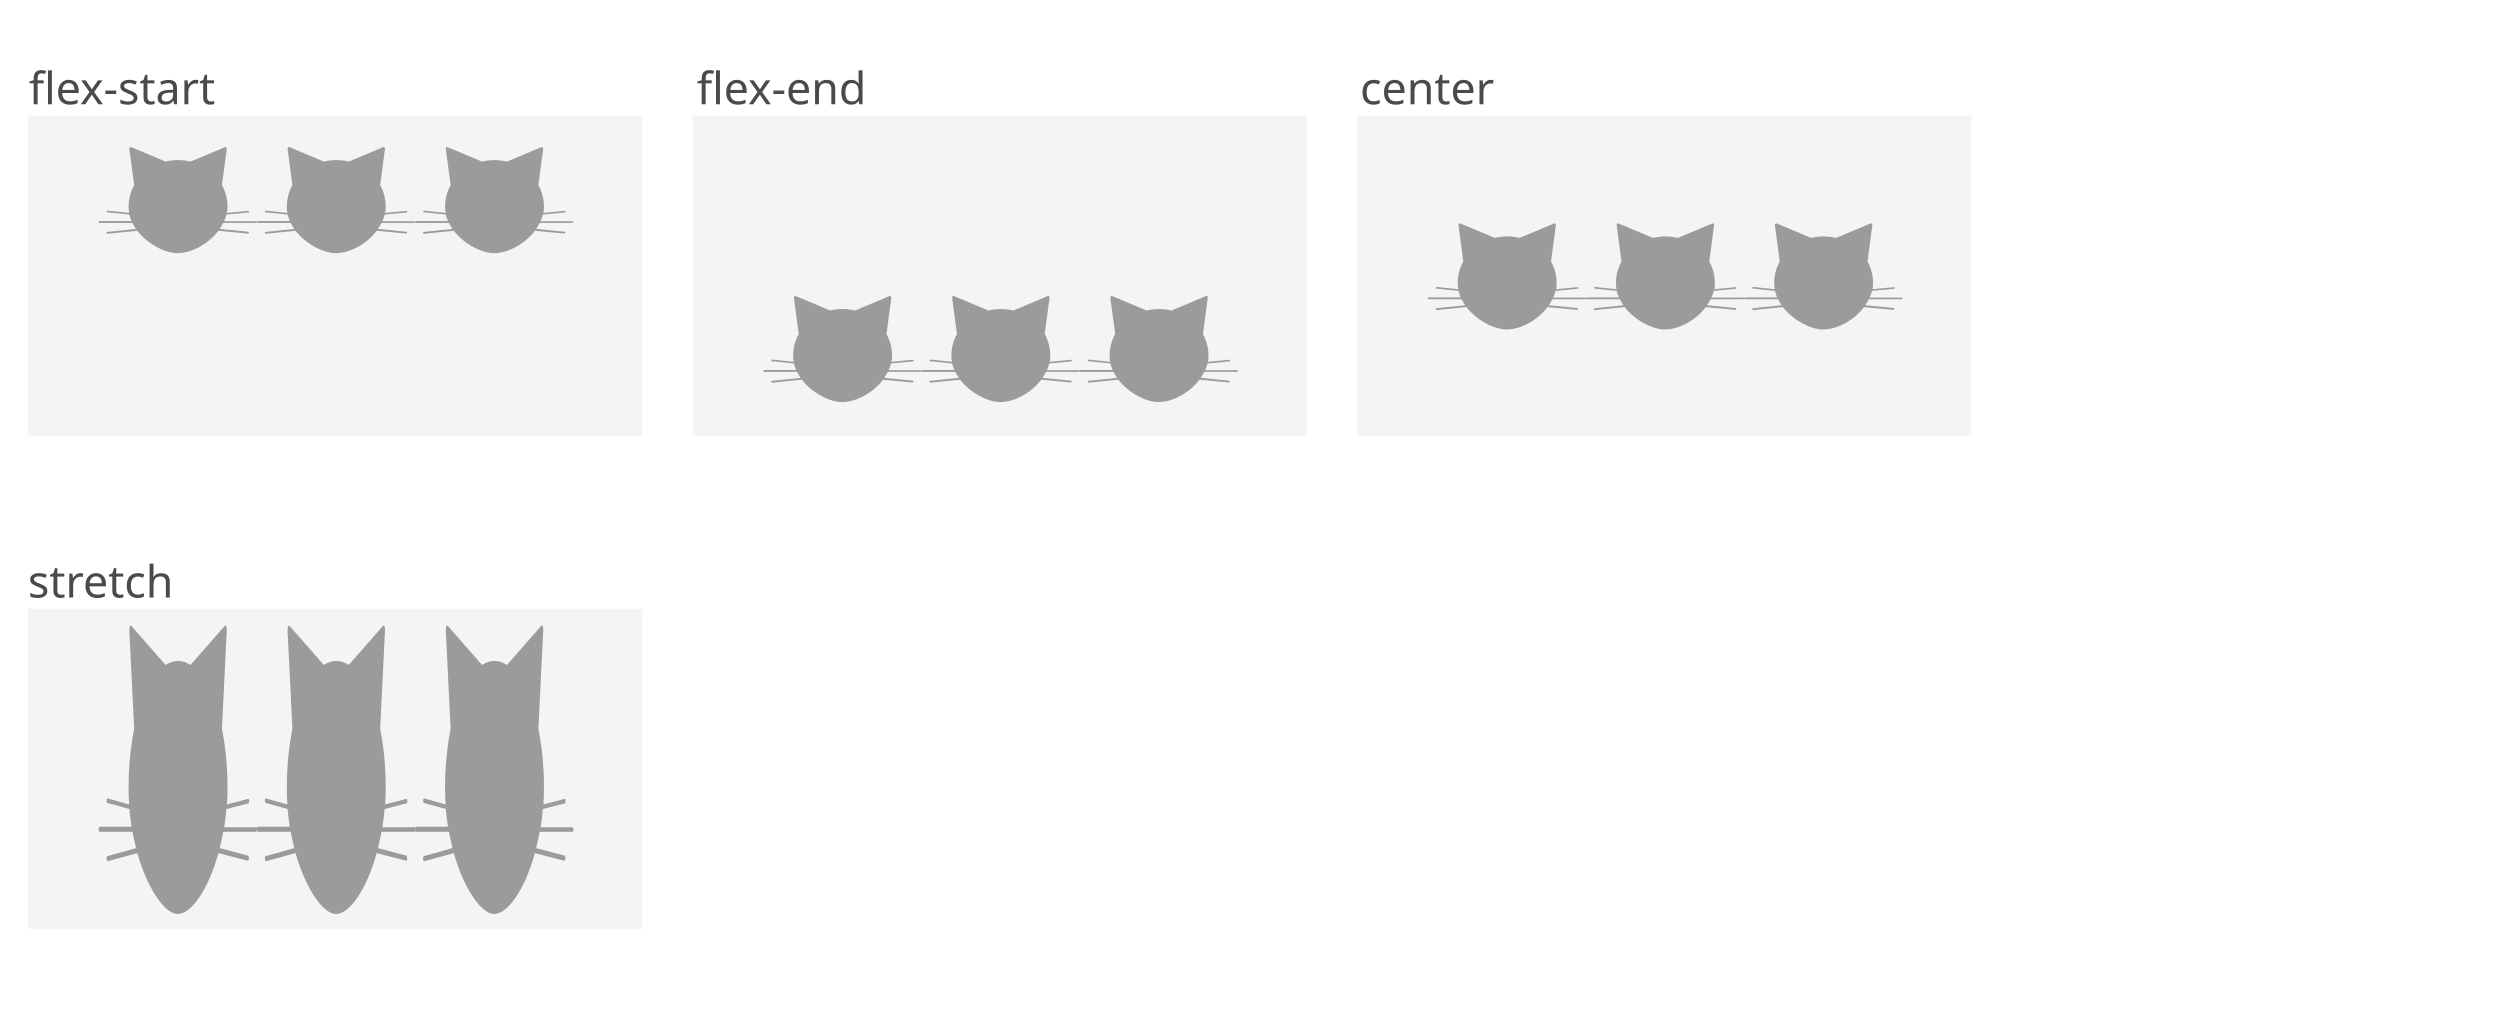
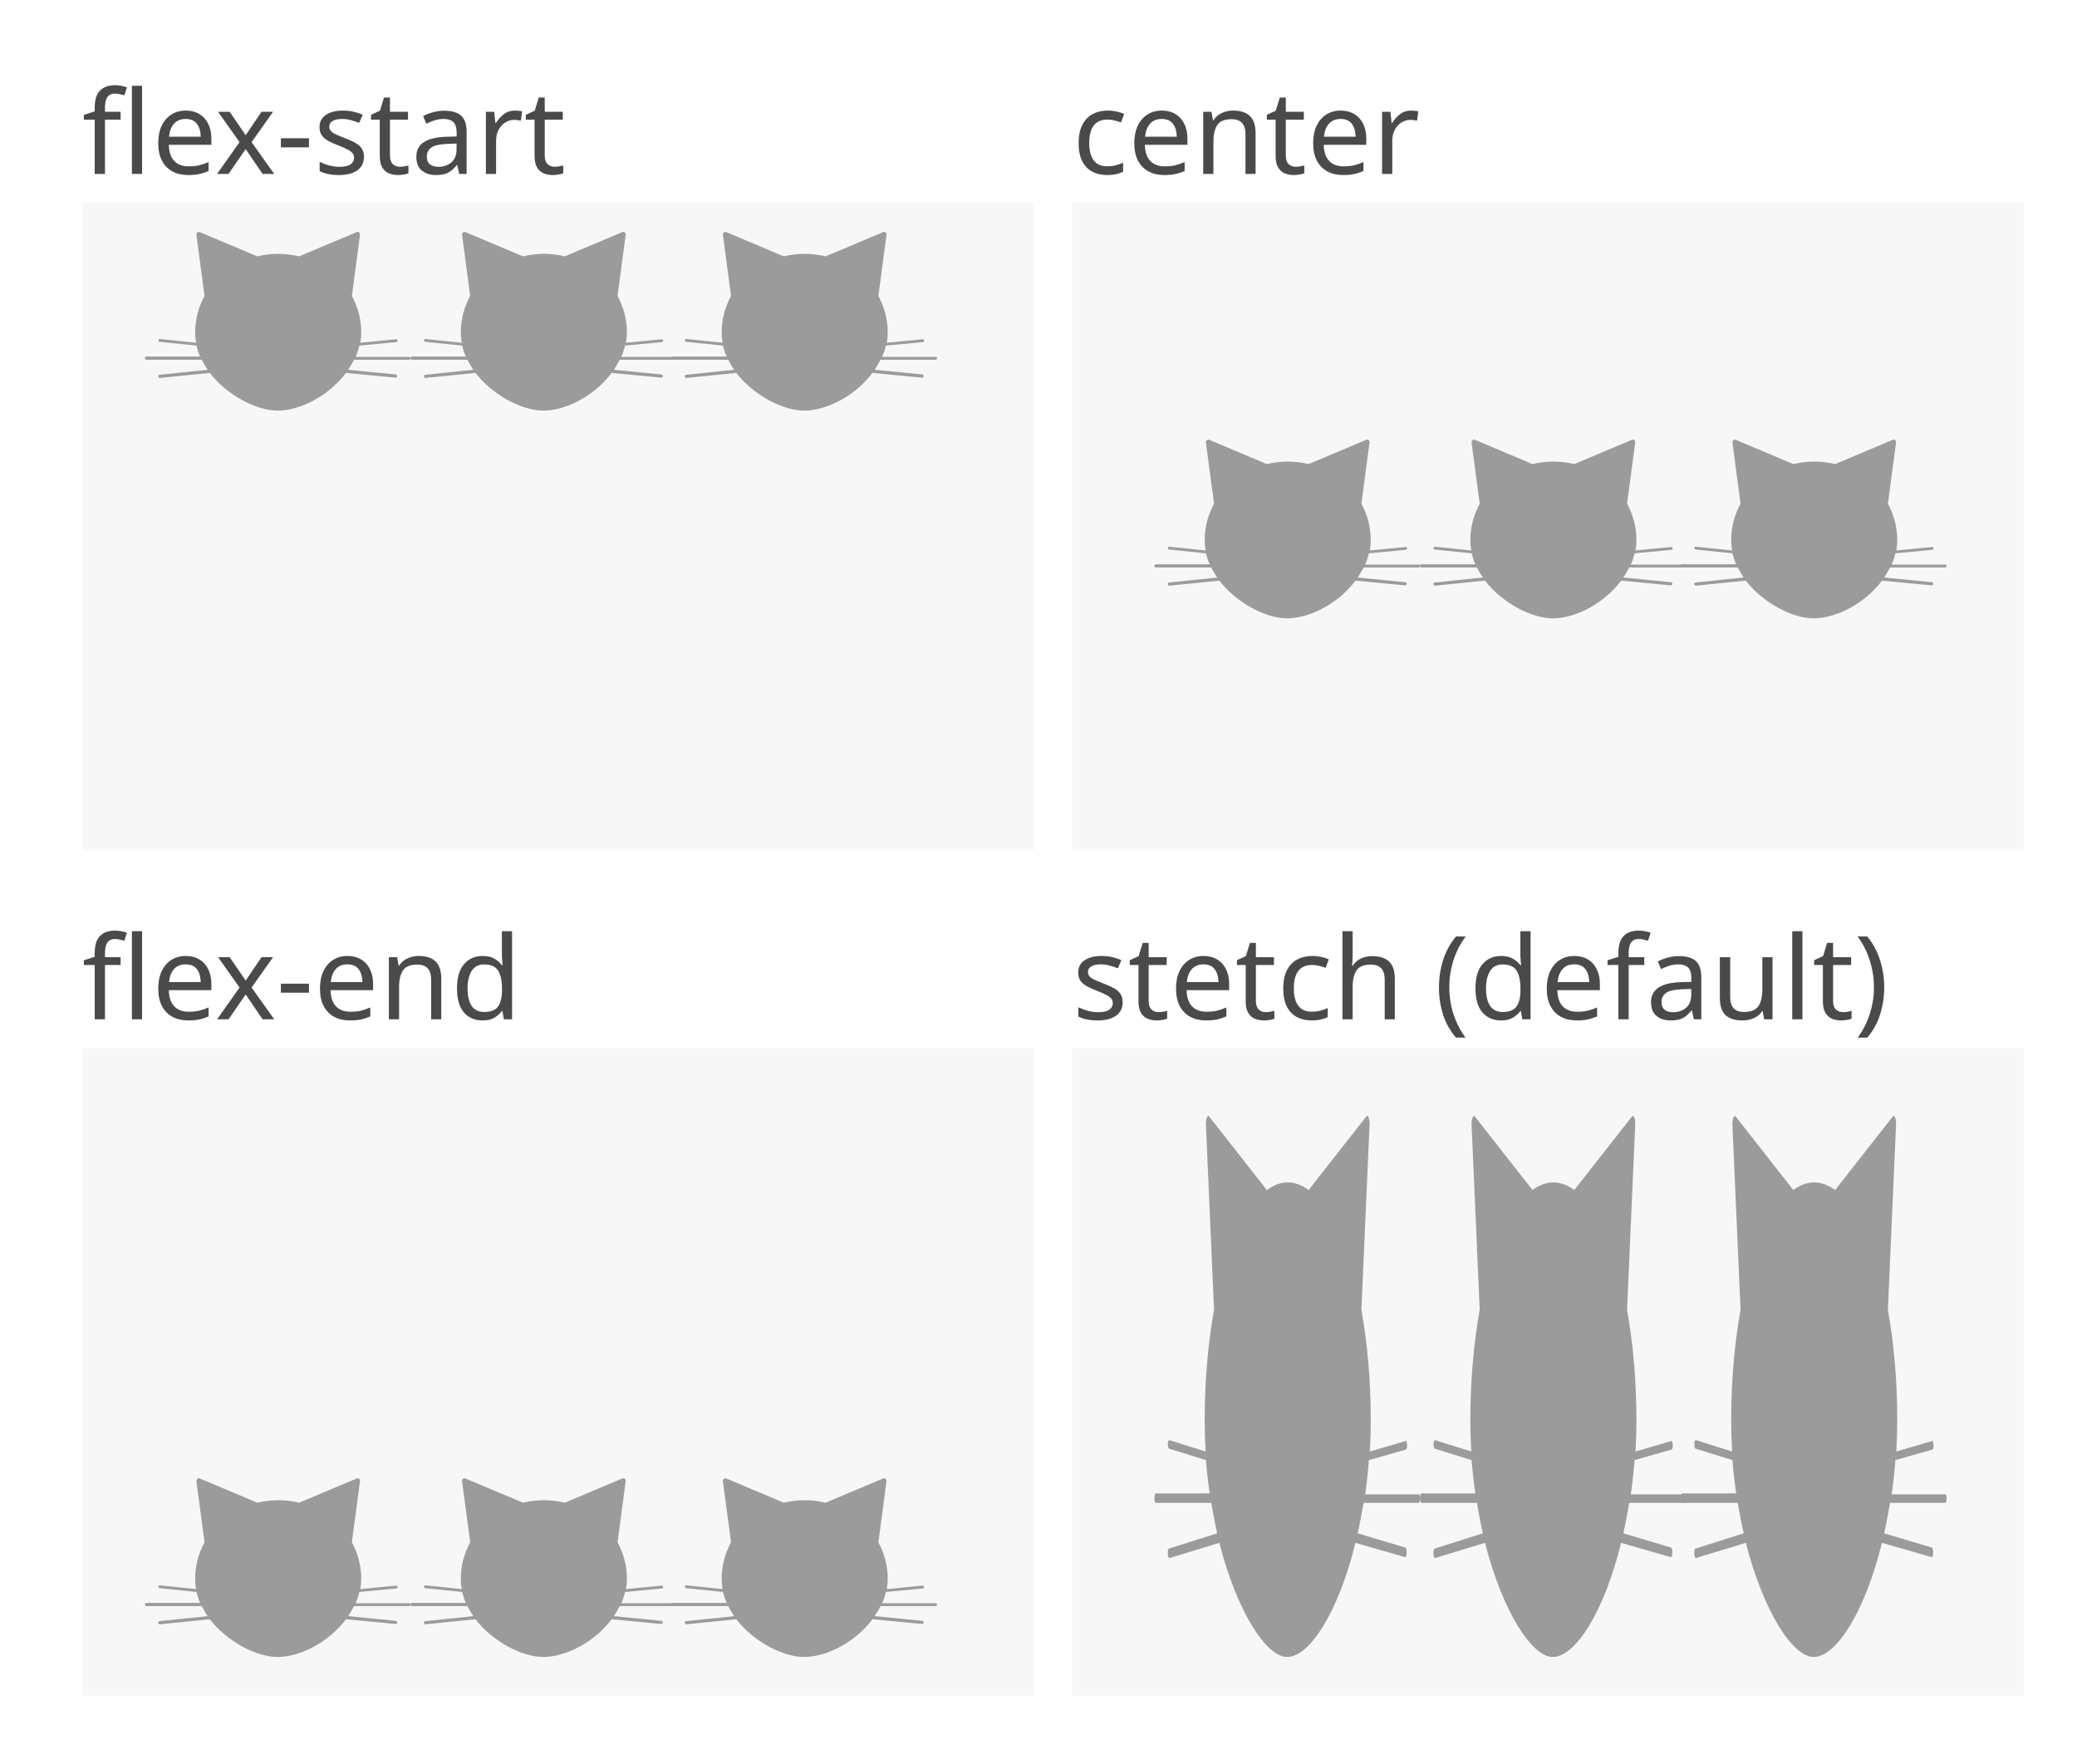
- <svg xmlns="http://www.w3.org/2000/svg" width="1343" height="550" viewBox="0 0 1343 550">
+ <svg xmlns="http://www.w3.org/2000/svg" width="430" height="365" viewBox="0 0 430 365">
  <g fill="none" fill-rule="evenodd">
-     <g transform="translate(15 33)">
-       <rect width="330" height="172" y="29" fill="#D8D8D8" fill-opacity=".266" fill-rule="nonzero" />
-       <g fill="#9B9B9B" fill-rule="nonzero" transform="translate(38 46)">
-         <path d="M84.6 39.867L67.421 39.867C67.92 38.764 68.32 37.562 68.619 36.26L80.405 35.157C80.705 35.157 80.905 34.857 80.805 34.656 80.805 34.356 80.505 34.155 80.306 34.256L68.919 35.358C69.119 34.256 69.219 33.153 69.219 32.051 69.219 27.843 68.12 23.936 66.222 20.429L68.819.991C68.919.289 68.32-.212 67.72.089L49.342 7.804C47.244 7.303 44.947 7.002 42.65 7.002 40.353 7.002 38.055 7.303 35.958 7.804L17.579.089C16.98-.212 16.381.39 16.481.991L19.078 20.429C17.18 23.936 16.081 27.843 16.081 32.051 16.081 33.153 16.181 34.256 16.381 35.358L4.794 34.155C4.495 34.155 4.295 34.356 4.295 34.556 4.295 34.857 4.495 35.057 4.694 35.057L16.481 36.26C16.78 37.462 17.18 38.664 17.679 39.766L.499 39.766C.2 39.766 0 39.967 0 40.267 0 40.568.2 40.768.499 40.768L18.179 40.768C18.778 41.87 19.377 42.973 20.076 43.975L4.694 45.578C4.395 45.578 4.195 45.878 4.295 46.079 4.295 46.379 4.495 46.58 4.794 46.58 4.794 46.58 4.794 46.58 4.794 46.58L20.776 44.977C20.776 44.977 20.776 44.977 20.776 44.977 20.776 44.977 20.776 44.977 20.776 44.977 26.369 52.191 35.758 57 42.45 57 49.741 57 58.931 52.191 64.324 44.977L80.206 46.479C80.206 46.479 80.206 46.479 80.206 46.479 80.505 46.479 80.705 46.279 80.705 45.979 80.705 45.678 80.505 45.478 80.306 45.478L65.024 43.975C65.723 42.973 66.322 41.87 66.921 40.768L84.501 40.768C84.8 40.768 85 40.568 85 40.267 85 39.967 84.8 39.867 84.6 39.867zM169.6 39.867L152.421 39.867C152.92 38.764 153.32 37.562 153.619 36.26L165.405 35.157C165.705 35.157 165.905 34.857 165.805 34.656 165.805 34.356 165.505 34.155 165.306 34.256L153.919 35.358C154.119 34.256 154.219 33.153 154.219 32.051 154.219 27.843 153.12 23.936 151.222 20.429L153.819.991C153.919.289 153.32-.212 152.72.089L134.342 7.804C132.244 7.303 129.947 7.002 127.65 7.002 125.353 7.002 123.055 7.303 120.958 7.804L102.579.089C101.98-.212 101.381.39 101.481.991L104.078 20.429C102.18 23.936 101.081 27.843 101.081 32.051 101.081 33.153 101.181 34.256 101.381 35.358L89.794 34.155C89.495 34.155 89.295 34.356 89.295 34.556 89.295 34.857 89.495 35.057 89.694 35.057L101.481 36.26C101.78 37.462 102.18 38.664 102.679 39.766L85.499 39.766C85.2 39.766 85 39.967 85 40.267 85 40.568 85.2 40.768 85.499 40.768L103.179 40.768C103.778 41.87 104.377 42.973 105.076 43.975L89.694 45.578C89.395 45.578 89.195 45.878 89.295 46.079 89.295 46.379 89.495 46.58 89.794 46.58 89.794 46.58 89.794 46.58 89.794 46.58L105.776 44.977C105.776 44.977 105.776 44.977 105.776 44.977 105.776 44.977 105.776 44.977 105.776 44.977 111.369 52.191 120.758 57 127.45 57 134.741 57 143.931 52.191 149.324 44.977L165.206 46.479C165.206 46.479 165.206 46.479 165.206 46.479 165.505 46.479 165.705 46.279 165.705 45.979 165.705 45.678 165.505 45.478 165.306 45.478L150.024 43.975C150.723 42.973 151.322 41.87 151.921 40.768L169.501 40.768C169.8 40.768 170 40.568 170 40.267 170 39.967 169.8 39.867 169.6 39.867zM254.6 39.867L237.421 39.867C237.92 38.764 238.32 37.562 238.619 36.26L250.405 35.157C250.705 35.157 250.905 34.857 250.805 34.656 250.805 34.356 250.505 34.155 250.306 34.256L238.919 35.358C239.119 34.256 239.219 33.153 239.219 32.051 239.219 27.843 238.12 23.936 236.222 20.429L238.819.991C238.919.289 238.32-.212 237.72.089L219.342 7.804C217.244 7.303 214.947 7.002 212.65 7.002 210.353 7.002 208.055 7.303 205.958 7.804L187.579.089C186.98-.212 186.381.39 186.481.991L189.078 20.429C187.18 23.936 186.081 27.843 186.081 32.051 186.081 33.153 186.181 34.256 186.381 35.358L174.794 34.155C174.495 34.155 174.295 34.356 174.295 34.556 174.295 34.857 174.495 35.057 174.694 35.057L186.481 36.26C186.78 37.462 187.18 38.664 187.679 39.766L170.499 39.766C170.2 39.766 170 39.967 170 40.267 170 40.568 170.2 40.768 170.499 40.768L188.179 40.768C188.778 41.87 189.377 42.973 190.076 43.975L174.694 45.578C174.395 45.578 174.195 45.878 174.295 46.079 174.295 46.379 174.495 46.58 174.794 46.58 174.794 46.58 174.794 46.58 174.794 46.58L190.776 44.977C190.776 44.977 190.776 44.977 190.776 44.977 190.776 44.977 190.776 44.977 190.776 44.977 196.369 52.191 205.758 57 212.45 57 219.741 57 228.931 52.191 234.324 44.977L250.206 46.479C250.206 46.479 250.206 46.479 250.206 46.479 250.505 46.479 250.705 46.279 250.705 45.979 250.705 45.678 250.505 45.478 250.306 45.478L235.024 43.975C235.723 42.973 236.322 41.87 236.921 40.768L254.501 40.768C254.8 40.768 255 40.568 255 40.267 255 39.967 254.8 39.867 254.6 39.867z" />
-       </g>
-       <text fill="#4A4A4A" font-family="Montserrat-ExtraLight, Montserrat" font-size="24" font-weight="300">
-         <tspan x=".472" y="23">flex-start</tspan>
-       </text>
+     <rect width="197" height="134" x="17" y="42" fill="#F7F7F7" fill-rule="nonzero" />
+     <rect width="197" height="134" x="17" y="217" fill="#F7F7F7" fill-rule="nonzero" />
+     <rect width="197" height="134" x="222" y="42" fill="#F7F7F7" fill-rule="nonzero" />
+     <rect width="197" height="134" x="222" y="217" fill="#F7F7F7" fill-rule="nonzero" />
+     <g fill="#9B9B9B" fill-rule="nonzero" transform="translate(30 48)">
+       <path d="M54.741 25.878L43.625 25.878C43.948 25.163 44.207 24.382 44.401 23.537L52.027 22.821C52.221 22.821 52.35 22.626 52.286 22.496 52.286 22.301 52.092 22.171 51.962 22.236L44.595 22.952C44.724 22.236 44.788 21.521 44.788 20.805 44.788 18.074 44.078 15.537 42.85 13.261L44.53.643C44.595.188 44.207-.137 43.819.058L31.927 5.066C30.57 4.741 29.083 4.545 27.597 4.545 26.11 4.545 24.624 4.741 23.267 5.066L11.375.058C10.987-.137 10.599.253 10.664.643L12.344 13.261C11.116 15.537 10.405 18.074 10.405 20.805 10.405 21.521 10.47 22.236 10.599 22.952L3.102 22.171C2.908 22.171 2.779 22.301 2.779 22.431 2.779 22.626 2.908 22.756 3.038 22.756L10.664 23.537C10.858 24.317 11.116 25.098 11.439 25.813L.323 25.813C.129 25.813 0 25.943 0 26.138 0 26.334.129 26.464.323 26.464L11.763 26.464C12.15 27.179 12.538 27.895 12.991 28.545L3.038 29.586C2.844 29.586 2.714 29.781 2.779 29.911 2.779 30.106 2.908 30.236 3.102 30.236 3.102 30.236 3.102 30.236 3.102 30.236L13.443 29.195C13.443 29.195 13.443 29.195 13.443 29.195 13.443 29.195 13.443 29.195 13.443 29.195 17.062 33.878 23.137 37 27.468 37 32.186 37 38.132 33.878 41.622 29.195L51.898 30.171C51.898 30.171 51.898 30.171 51.898 30.171 52.092 30.171 52.221 30.041 52.221 29.846 52.221 29.651 52.092 29.52 51.962 29.52L42.074 28.545C42.526 27.895 42.914 27.179 43.302 26.464L54.677 26.464C54.871 26.464 55 26.334 55 26.138 55 25.943 54.871 25.878 54.741 25.878zM109.741 25.878L98.625 25.878C98.948 25.163 99.207 24.382 99.401 23.537L107.027 22.821C107.221 22.821 107.35 22.626 107.286 22.496 107.286 22.301 107.092 22.171 106.962 22.236L99.595 22.952C99.724 22.236 99.788 21.521 99.788 20.805 99.788 18.074 99.078 15.537 97.85 13.261L99.53.643C99.595.188 99.207-.137 98.819.058L86.927 5.066C85.57 4.741 84.083 4.545 82.597 4.545 81.11 4.545 79.624 4.741 78.267 5.066L66.375.058C65.987-.137 65.599.253 65.664.643L67.344 13.261C66.116 15.537 65.405 18.074 65.405 20.805 65.405 21.521 65.47 22.236 65.599 22.952L58.102 22.171C57.908 22.171 57.779 22.301 57.779 22.431 57.779 22.626 57.908 22.756 58.038 22.756L65.664 23.537C65.858 24.317 66.116 25.098 66.439 25.813L55.323 25.813C55.129 25.813 55 25.943 55 26.138 55 26.334 55.129 26.464 55.323 26.464L66.763 26.464C67.15 27.179 67.538 27.895 67.991 28.545L58.038 29.586C57.844 29.586 57.714 29.781 57.779 29.911 57.779 30.106 57.908 30.236 58.102 30.236 58.102 30.236 58.102 30.236 58.102 30.236L68.443 29.195C68.443 29.195 68.443 29.195 68.443 29.195 68.443 29.195 68.443 29.195 68.443 29.195 72.062 33.878 78.137 37 82.468 37 87.186 37 93.132 33.878 96.622 29.195L106.898 30.171C106.898 30.171 106.898 30.171 106.898 30.171 107.092 30.171 107.221 30.041 107.221 29.846 107.221 29.651 107.092 29.52 106.962 29.52L97.074 28.545C97.526 27.895 97.914 27.179 98.302 26.464L109.677 26.464C109.871 26.464 110 26.334 110 26.138 110 25.943 109.871 25.878 109.741 25.878z" />
+       <path d="M163.741,25.878 L152.625,25.878 C152.948,25.163 153.207,24.382 153.401,23.537 L161.027,22.821 C161.221,22.821 161.35,22.626 161.286,22.496 C161.286,22.301 161.092,22.171 160.962,22.236 L153.595,22.952 C153.724,22.236 153.788,21.521 153.788,20.805 C153.788,18.074 153.078,15.537 151.85,13.261 L153.53,0.643 C153.595,0.188 153.207,-0.137 152.819,0.058 L140.927,5.066 C139.57,4.741 138.083,4.545 136.597,4.545 C135.11,4.545 133.624,4.741 132.267,5.066 L120.375,0.058 C119.987,-0.137 119.599,0.253 119.664,0.643 L121.344,13.261 C120.116,15.537 119.405,18.074 119.405,20.805 C119.405,21.521 119.47,22.236 119.599,22.952 L112.102,22.171 C111.908,22.171 111.779,22.301 111.779,22.431 C111.779,22.626 111.908,22.756 112.038,22.756 L119.664,23.537 C119.858,24.317 120.116,25.098 120.439,25.813 L109.323,25.813 C109.129,25.813 109,25.943 109,26.138 C109,26.334 109.129,26.464 109.323,26.464 L120.763,26.464 C121.15,27.179 121.538,27.895 121.991,28.545 L112.038,29.586 C111.844,29.586 111.714,29.781 111.779,29.911 C111.779,30.106 111.908,30.236 112.102,30.236 C112.102,30.236 112.102,30.236 112.102,30.236 L122.443,29.195 C122.443,29.195 122.443,29.195 122.443,29.195 C122.443,29.195 122.443,29.195 122.443,29.195 C126.062,33.878 132.137,37 136.468,37 C141.186,37 147.132,33.878 150.622,29.195 L160.898,30.171 C160.898,30.171 160.898,30.171 160.898,30.171 C161.092,30.171 161.221,30.041 161.221,29.846 C161.221,29.651 161.092,29.52 160.962,29.52 L151.074,28.545 C151.526,27.895 151.914,27.179 152.302,26.464 L163.677,26.464 C163.871,26.464 164,26.334 164,26.138 C164,25.943 163.871,25.878 163.741,25.878 Z" />
    </g>
-     <g transform="translate(15 298)">
-       <rect width="330" height="172" y="29" fill="#D8D8D8" fill-opacity=".266" fill-rule="nonzero" />
-       <g fill="#9B9B9B" fill-rule="nonzero" transform="translate(38 38)">
-         <path d="M84.6 108.409L67.421 108.409C67.92 105.412 68.32 102.143 68.619 98.601L80.405 95.603C80.705 95.603 80.905 94.786 80.805 94.241 80.805 93.424 80.505 92.879 80.306 93.151L68.919 96.148C69.119 93.151 69.219 90.154 69.219 87.157 69.219 75.714 68.12 65.088 66.222 55.552L68.819 2.694C68.919.787 68.32-.575 67.72.242L49.342 21.222C47.244 19.859 44.947 19.042 42.65 19.042 40.353 19.042 38.055 19.859 35.958 21.222L17.579.242C16.98-.575 16.381 1.059 16.481 2.694L19.078 55.552C17.18 65.088 16.081 75.714 16.081 87.157 16.081 90.154 16.181 93.151 16.381 96.148L4.794 92.879C4.495 92.879 4.295 93.424 4.295 93.969 4.295 94.786 4.495 95.331 4.694 95.331L16.481 98.601C16.78 101.87 17.18 105.14 17.679 108.137L.499 108.137C.2 108.137 0 108.682 0 109.499 0 110.316.2 110.861.499 110.861L18.179 110.861C18.778 113.858 19.377 116.855 20.076 119.58L4.694 123.939C4.395 123.939 4.195 124.757 4.295 125.302 4.295 126.119 4.495 126.664 4.794 126.664 4.794 126.664 4.794 126.664 4.794 126.664L20.776 122.305C20.776 122.305 20.776 122.305 20.776 122.305 20.776 122.305 20.776 122.305 20.776 122.305 26.369 141.922 35.758 155 42.45 155 49.741 155 58.931 141.922 64.324 122.305L80.206 126.392C80.206 126.392 80.206 126.392 80.206 126.392 80.505 126.392 80.705 125.847 80.705 125.029 80.705 124.212 80.505 123.667 80.306 123.667L65.024 119.58C65.723 116.855 66.322 113.858 66.921 110.861L84.501 110.861C84.8 110.861 85 110.316 85 109.499 85 108.682 84.8 108.409 84.6 108.409zM169.6 108.409L152.421 108.409C152.92 105.412 153.32 102.143 153.619 98.601L165.405 95.603C165.705 95.603 165.905 94.786 165.805 94.241 165.805 93.424 165.505 92.879 165.306 93.151L153.919 96.148C154.119 93.151 154.219 90.154 154.219 87.157 154.219 75.714 153.12 65.088 151.222 55.552L153.819 2.694C153.919.787 153.32-.575 152.72.242L134.342 21.222C132.244 19.859 129.947 19.042 127.65 19.042 125.353 19.042 123.055 19.859 120.958 21.222L102.579.242C101.98-.575 101.381 1.059 101.481 2.694L104.078 55.552C102.18 65.088 101.081 75.714 101.081 87.157 101.081 90.154 101.181 93.151 101.381 96.148L89.794 92.879C89.495 92.879 89.295 93.424 89.295 93.969 89.295 94.786 89.495 95.331 89.694 95.331L101.481 98.601C101.78 101.87 102.18 105.14 102.679 108.137L85.499 108.137C85.2 108.137 85 108.682 85 109.499 85 110.316 85.2 110.861 85.499 110.861L103.179 110.861C103.778 113.858 104.377 116.855 105.076 119.58L89.694 123.939C89.395 123.939 89.195 124.757 89.295 125.302 89.295 126.119 89.495 126.664 89.794 126.664 89.794 126.664 89.794 126.664 89.794 126.664L105.776 122.305C105.776 122.305 105.776 122.305 105.776 122.305 105.776 122.305 105.776 122.305 105.776 122.305 111.369 141.922 120.758 155 127.45 155 134.741 155 143.931 141.922 149.324 122.305L165.206 126.392C165.206 126.392 165.206 126.392 165.206 126.392 165.505 126.392 165.705 125.847 165.705 125.029 165.705 124.212 165.505 123.667 165.306 123.667L150.024 119.58C150.723 116.855 151.322 113.858 151.921 110.861L169.501 110.861C169.8 110.861 170 110.316 170 109.499 170 108.682 169.8 108.409 169.6 108.409zM254.6 108.409L237.421 108.409C237.92 105.412 238.32 102.143 238.619 98.601L250.405 95.603C250.705 95.603 250.905 94.786 250.805 94.241 250.805 93.424 250.505 92.879 250.306 93.151L238.919 96.148C239.119 93.151 239.219 90.154 239.219 87.157 239.219 75.714 238.12 65.088 236.222 55.552L238.819 2.694C238.919.787 238.32-.575 237.72.242L219.342 21.222C217.244 19.859 214.947 19.042 212.65 19.042 210.353 19.042 208.055 19.859 205.958 21.222L187.579.242C186.98-.575 186.381 1.059 186.481 2.694L189.078 55.552C187.18 65.088 186.081 75.714 186.081 87.157 186.081 90.154 186.181 93.151 186.381 96.148L174.794 92.879C174.495 92.879 174.295 93.424 174.295 93.969 174.295 94.786 174.495 95.331 174.694 95.331L186.481 98.601C186.78 101.87 187.18 105.14 187.679 108.137L170.499 108.137C170.2 108.137 170 108.682 170 109.499 170 110.316 170.2 110.861 170.499 110.861L188.179 110.861C188.778 113.858 189.377 116.855 190.076 119.58L174.694 123.939C174.395 123.939 174.195 124.757 174.295 125.302 174.295 126.119 174.495 126.664 174.794 126.664 174.794 126.664 174.794 126.664 174.794 126.664L190.776 122.305C190.776 122.305 190.776 122.305 190.776 122.305 190.776 122.305 190.776 122.305 190.776 122.305 196.369 141.922 205.758 155 212.45 155 219.741 155 228.931 141.922 234.324 122.305L250.206 126.392C250.206 126.392 250.206 126.392 250.206 126.392 250.505 126.392 250.705 125.847 250.705 125.029 250.705 124.212 250.505 123.667 250.306 123.667L235.024 119.58C235.723 116.855 236.322 113.858 236.921 110.861L254.501 110.861C254.8 110.861 255 110.316 255 109.499 255 108.682 254.8 108.409 254.6 108.409z" />
-       </g>
-       <text fill="#4A4A4A" font-family="Montserrat-ExtraLight, Montserrat" font-size="24" font-weight="300">
-         <tspan x="0" y="23">stretch</tspan>
-       </text>
+     <g fill="#9B9B9B" fill-rule="nonzero" transform="translate(30 306)">
+       <path d="M54.741 25.878L43.625 25.878C43.948 25.163 44.207 24.382 44.401 23.537L52.027 22.821C52.221 22.821 52.35 22.626 52.286 22.496 52.286 22.301 52.092 22.171 51.962 22.236L44.595 22.952C44.724 22.236 44.788 21.521 44.788 20.805 44.788 18.074 44.078 15.537 42.85 13.261L44.53.643C44.595.188 44.207-.137 43.819.058L31.927 5.066C30.57 4.741 29.083 4.545 27.597 4.545 26.11 4.545 24.624 4.741 23.267 5.066L11.375.058C10.987-.137 10.599.253 10.664.643L12.344 13.261C11.116 15.537 10.405 18.074 10.405 20.805 10.405 21.521 10.47 22.236 10.599 22.952L3.102 22.171C2.908 22.171 2.779 22.301 2.779 22.431 2.779 22.626 2.908 22.756 3.038 22.756L10.664 23.537C10.858 24.317 11.116 25.098 11.439 25.813L.323 25.813C.129 25.813 0 25.943 0 26.138 0 26.334.129 26.464.323 26.464L11.763 26.464C12.15 27.179 12.538 27.895 12.991 28.545L3.038 29.586C2.844 29.586 2.714 29.781 2.779 29.911 2.779 30.106 2.908 30.236 3.102 30.236 3.102 30.236 3.102 30.236 3.102 30.236L13.443 29.195C13.443 29.195 13.443 29.195 13.443 29.195 13.443 29.195 13.443 29.195 13.443 29.195 17.062 33.878 23.137 37 27.468 37 32.186 37 38.132 33.878 41.622 29.195L51.898 30.171C51.898 30.171 51.898 30.171 51.898 30.171 52.092 30.171 52.221 30.041 52.221 29.846 52.221 29.651 52.092 29.52 51.962 29.52L42.074 28.545C42.526 27.895 42.914 27.179 43.302 26.464L54.677 26.464C54.871 26.464 55 26.334 55 26.138 55 25.943 54.871 25.878 54.741 25.878zM109.741 25.878L98.625 25.878C98.948 25.163 99.207 24.382 99.401 23.537L107.027 22.821C107.221 22.821 107.35 22.626 107.286 22.496 107.286 22.301 107.092 22.171 106.962 22.236L99.595 22.952C99.724 22.236 99.788 21.521 99.788 20.805 99.788 18.074 99.078 15.537 97.85 13.261L99.53.643C99.595.188 99.207-.137 98.819.058L86.927 5.066C85.57 4.741 84.083 4.545 82.597 4.545 81.11 4.545 79.624 4.741 78.267 5.066L66.375.058C65.987-.137 65.599.253 65.664.643L67.344 13.261C66.116 15.537 65.405 18.074 65.405 20.805 65.405 21.521 65.47 22.236 65.599 22.952L58.102 22.171C57.908 22.171 57.779 22.301 57.779 22.431 57.779 22.626 57.908 22.756 58.038 22.756L65.664 23.537C65.858 24.317 66.116 25.098 66.439 25.813L55.323 25.813C55.129 25.813 55 25.943 55 26.138 55 26.334 55.129 26.464 55.323 26.464L66.763 26.464C67.15 27.179 67.538 27.895 67.991 28.545L58.038 29.586C57.844 29.586 57.714 29.781 57.779 29.911 57.779 30.106 57.908 30.236 58.102 30.236 58.102 30.236 58.102 30.236 58.102 30.236L68.443 29.195C68.443 29.195 68.443 29.195 68.443 29.195 68.443 29.195 68.443 29.195 68.443 29.195 72.062 33.878 78.137 37 82.468 37 87.186 37 93.132 33.878 96.622 29.195L106.898 30.171C106.898 30.171 106.898 30.171 106.898 30.171 107.092 30.171 107.221 30.041 107.221 29.846 107.221 29.651 107.092 29.52 106.962 29.52L97.074 28.545C97.526 27.895 97.914 27.179 98.302 26.464L109.677 26.464C109.871 26.464 110 26.334 110 26.138 110 25.943 109.871 25.878 109.741 25.878z" />
+       <path d="M163.741,25.878 L152.625,25.878 C152.948,25.163 153.207,24.382 153.401,23.537 L161.027,22.821 C161.221,22.821 161.35,22.626 161.286,22.496 C161.286,22.301 161.092,22.171 160.962,22.236 L153.595,22.952 C153.724,22.236 153.788,21.521 153.788,20.805 C153.788,18.074 153.078,15.537 151.85,13.261 L153.53,0.643 C153.595,0.188 153.207,-0.137 152.819,0.058 L140.927,5.066 C139.57,4.741 138.083,4.545 136.597,4.545 C135.11,4.545 133.624,4.741 132.267,5.066 L120.375,0.058 C119.987,-0.137 119.599,0.253 119.664,0.643 L121.344,13.261 C120.116,15.537 119.405,18.074 119.405,20.805 C119.405,21.521 119.47,22.236 119.599,22.952 L112.102,22.171 C111.908,22.171 111.779,22.301 111.779,22.431 C111.779,22.626 111.908,22.756 112.038,22.756 L119.664,23.537 C119.858,24.317 120.116,25.098 120.439,25.813 L109.323,25.813 C109.129,25.813 109,25.943 109,26.138 C109,26.334 109.129,26.464 109.323,26.464 L120.763,26.464 C121.15,27.179 121.538,27.895 121.991,28.545 L112.038,29.586 C111.844,29.586 111.714,29.781 111.779,29.911 C111.779,30.106 111.908,30.236 112.102,30.236 C112.102,30.236 112.102,30.236 112.102,30.236 L122.443,29.195 C122.443,29.195 122.443,29.195 122.443,29.195 C122.443,29.195 122.443,29.195 122.443,29.195 C126.062,33.878 132.137,37 136.468,37 C141.186,37 147.132,33.878 150.622,29.195 L160.898,30.171 C160.898,30.171 160.898,30.171 160.898,30.171 C161.092,30.171 161.221,30.041 161.221,29.846 C161.221,29.651 161.092,29.52 160.962,29.52 L151.074,28.545 C151.526,27.895 151.914,27.179 152.302,26.464 L163.677,26.464 C163.871,26.464 164,26.334 164,26.138 C164,25.943 163.871,25.878 163.741,25.878 Z" />
    </g>
-     <g transform="translate(372 33)">
-       <rect width="330" height="172" y="29" fill="#D8D8D8" fill-opacity=".266" fill-rule="nonzero" />
-       <g fill="#9B9B9B" fill-rule="nonzero" transform="translate(38 126)">
-         <path d="M84.6 39.867L67.421 39.867C67.92 38.764 68.32 37.562 68.619 36.26L80.405 35.157C80.705 35.157 80.905 34.857 80.805 34.656 80.805 34.356 80.505 34.155 80.306 34.256L68.919 35.358C69.119 34.256 69.219 33.153 69.219 32.051 69.219 27.843 68.12 23.936 66.222 20.429L68.819.991C68.919.289 68.32-.212 67.72.089L49.342 7.804C47.244 7.303 44.947 7.002 42.65 7.002 40.353 7.002 38.055 7.303 35.958 7.804L17.579.089C16.98-.212 16.381.39 16.481.991L19.078 20.429C17.18 23.936 16.081 27.843 16.081 32.051 16.081 33.153 16.181 34.256 16.381 35.358L4.794 34.155C4.495 34.155 4.295 34.356 4.295 34.556 4.295 34.857 4.495 35.057 4.694 35.057L16.481 36.26C16.78 37.462 17.18 38.664 17.679 39.766L.499 39.766C.2 39.766 0 39.967 0 40.267 0 40.568.2 40.768.499 40.768L18.179 40.768C18.778 41.87 19.377 42.973 20.076 43.975L4.694 45.578C4.395 45.578 4.195 45.878 4.295 46.079 4.295 46.379 4.495 46.58 4.794 46.58 4.794 46.58 4.794 46.58 4.794 46.58L20.776 44.977C20.776 44.977 20.776 44.977 20.776 44.977 20.776 44.977 20.776 44.977 20.776 44.977 26.369 52.191 35.758 57 42.45 57 49.741 57 58.931 52.191 64.324 44.977L80.206 46.479C80.206 46.479 80.206 46.479 80.206 46.479 80.505 46.479 80.705 46.279 80.705 45.979 80.705 45.678 80.505 45.478 80.306 45.478L65.024 43.975C65.723 42.973 66.322 41.87 66.921 40.768L84.501 40.768C84.8 40.768 85 40.568 85 40.267 85 39.967 84.8 39.867 84.6 39.867zM169.6 39.867L152.421 39.867C152.92 38.764 153.32 37.562 153.619 36.26L165.405 35.157C165.705 35.157 165.905 34.857 165.805 34.656 165.805 34.356 165.505 34.155 165.306 34.256L153.919 35.358C154.119 34.256 154.219 33.153 154.219 32.051 154.219 27.843 153.12 23.936 151.222 20.429L153.819.991C153.919.289 153.32-.212 152.72.089L134.342 7.804C132.244 7.303 129.947 7.002 127.65 7.002 125.353 7.002 123.055 7.303 120.958 7.804L102.579.089C101.98-.212 101.381.39 101.481.991L104.078 20.429C102.18 23.936 101.081 27.843 101.081 32.051 101.081 33.153 101.181 34.256 101.381 35.358L89.794 34.155C89.495 34.155 89.295 34.356 89.295 34.556 89.295 34.857 89.495 35.057 89.694 35.057L101.481 36.26C101.78 37.462 102.18 38.664 102.679 39.766L85.499 39.766C85.2 39.766 85 39.967 85 40.267 85 40.568 85.2 40.768 85.499 40.768L103.179 40.768C103.778 41.87 104.377 42.973 105.076 43.975L89.694 45.578C89.395 45.578 89.195 45.878 89.295 46.079 89.295 46.379 89.495 46.58 89.794 46.58 89.794 46.58 89.794 46.58 89.794 46.58L105.776 44.977C105.776 44.977 105.776 44.977 105.776 44.977 105.776 44.977 105.776 44.977 105.776 44.977 111.369 52.191 120.758 57 127.45 57 134.741 57 143.931 52.191 149.324 44.977L165.206 46.479C165.206 46.479 165.206 46.479 165.206 46.479 165.505 46.479 165.705 46.279 165.705 45.979 165.705 45.678 165.505 45.478 165.306 45.478L150.024 43.975C150.723 42.973 151.322 41.87 151.921 40.768L169.501 40.768C169.8 40.768 170 40.568 170 40.267 170 39.967 169.8 39.867 169.6 39.867zM254.6 39.867L237.421 39.867C237.92 38.764 238.32 37.562 238.619 36.26L250.405 35.157C250.705 35.157 250.905 34.857 250.805 34.656 250.805 34.356 250.505 34.155 250.306 34.256L238.919 35.358C239.119 34.256 239.219 33.153 239.219 32.051 239.219 27.843 238.12 23.936 236.222 20.429L238.819.991C238.919.289 238.32-.212 237.72.089L219.342 7.804C217.244 7.303 214.947 7.002 212.65 7.002 210.353 7.002 208.055 7.303 205.958 7.804L187.579.089C186.98-.212 186.381.39 186.481.991L189.078 20.429C187.18 23.936 186.081 27.843 186.081 32.051 186.081 33.153 186.181 34.256 186.381 35.358L174.794 34.155C174.495 34.155 174.295 34.356 174.295 34.556 174.295 34.857 174.495 35.057 174.694 35.057L186.481 36.26C186.78 37.462 187.18 38.664 187.679 39.766L170.499 39.766C170.2 39.766 170 39.967 170 40.267 170 40.568 170.2 40.768 170.499 40.768L188.179 40.768C188.778 41.87 189.377 42.973 190.076 43.975L174.694 45.578C174.395 45.578 174.195 45.878 174.295 46.079 174.295 46.379 174.495 46.58 174.794 46.58 174.794 46.58 174.794 46.58 174.794 46.58L190.776 44.977C190.776 44.977 190.776 44.977 190.776 44.977 190.776 44.977 190.776 44.977 190.776 44.977 196.369 52.191 205.758 57 212.45 57 219.741 57 228.931 52.191 234.324 44.977L250.206 46.479C250.206 46.479 250.206 46.479 250.206 46.479 250.505 46.479 250.705 46.279 250.705 45.979 250.705 45.678 250.505 45.478 250.306 45.478L235.024 43.975C235.723 42.973 236.322 41.87 236.921 40.768L254.501 40.768C254.8 40.768 255 40.568 255 40.267 255 39.967 254.8 39.867 254.6 39.867z" />
-       </g>
-       <text fill="#4A4A4A" font-family="Montserrat-ExtraLight, Montserrat" font-size="24" font-weight="300">
-         <tspan x="2.336" y="23">flex-end</tspan>
-       </text>
+     <g fill="#9B9B9B" fill-rule="nonzero" transform="translate(239 91)">
+       <path d="M54.741 25.878L43.625 25.878C43.948 25.163 44.207 24.382 44.401 23.537L52.027 22.821C52.221 22.821 52.35 22.626 52.286 22.496 52.286 22.301 52.092 22.171 51.962 22.236L44.595 22.952C44.724 22.236 44.788 21.521 44.788 20.805 44.788 18.074 44.078 15.537 42.85 13.261L44.53.643C44.595.188 44.207-.137 43.819.058L31.927 5.066C30.57 4.741 29.083 4.545 27.597 4.545 26.11 4.545 24.624 4.741 23.267 5.066L11.375.058C10.987-.137 10.599.253 10.664.643L12.344 13.261C11.116 15.537 10.405 18.074 10.405 20.805 10.405 21.521 10.47 22.236 10.599 22.952L3.102 22.171C2.908 22.171 2.779 22.301 2.779 22.431 2.779 22.626 2.908 22.756 3.038 22.756L10.664 23.537C10.858 24.317 11.116 25.098 11.439 25.813L.323 25.813C.129 25.813 0 25.943 0 26.138 0 26.334.129 26.464.323 26.464L11.763 26.464C12.15 27.179 12.538 27.895 12.991 28.545L3.038 29.586C2.844 29.586 2.714 29.781 2.779 29.911 2.779 30.106 2.908 30.236 3.102 30.236 3.102 30.236 3.102 30.236 3.102 30.236L13.443 29.195C13.443 29.195 13.443 29.195 13.443 29.195 13.443 29.195 13.443 29.195 13.443 29.195 17.062 33.878 23.137 37 27.468 37 32.186 37 38.132 33.878 41.622 29.195L51.898 30.171C51.898 30.171 51.898 30.171 51.898 30.171 52.092 30.171 52.221 30.041 52.221 29.846 52.221 29.651 52.092 29.52 51.962 29.52L42.074 28.545C42.526 27.895 42.914 27.179 43.302 26.464L54.677 26.464C54.871 26.464 55 26.334 55 26.138 55 25.943 54.871 25.878 54.741 25.878zM109.741 25.878L98.625 25.878C98.948 25.163 99.207 24.382 99.401 23.537L107.027 22.821C107.221 22.821 107.35 22.626 107.286 22.496 107.286 22.301 107.092 22.171 106.962 22.236L99.595 22.952C99.724 22.236 99.788 21.521 99.788 20.805 99.788 18.074 99.078 15.537 97.85 13.261L99.53.643C99.595.188 99.207-.137 98.819.058L86.927 5.066C85.57 4.741 84.083 4.545 82.597 4.545 81.11 4.545 79.624 4.741 78.267 5.066L66.375.058C65.987-.137 65.599.253 65.664.643L67.344 13.261C66.116 15.537 65.405 18.074 65.405 20.805 65.405 21.521 65.47 22.236 65.599 22.952L58.102 22.171C57.908 22.171 57.779 22.301 57.779 22.431 57.779 22.626 57.908 22.756 58.038 22.756L65.664 23.537C65.858 24.317 66.116 25.098 66.439 25.813L55.323 25.813C55.129 25.813 55 25.943 55 26.138 55 26.334 55.129 26.464 55.323 26.464L66.763 26.464C67.15 27.179 67.538 27.895 67.991 28.545L58.038 29.586C57.844 29.586 57.714 29.781 57.779 29.911 57.779 30.106 57.908 30.236 58.102 30.236 58.102 30.236 58.102 30.236 58.102 30.236L68.443 29.195C68.443 29.195 68.443 29.195 68.443 29.195 68.443 29.195 68.443 29.195 68.443 29.195 72.062 33.878 78.137 37 82.468 37 87.186 37 93.132 33.878 96.622 29.195L106.898 30.171C106.898 30.171 106.898 30.171 106.898 30.171 107.092 30.171 107.221 30.041 107.221 29.846 107.221 29.651 107.092 29.52 106.962 29.52L97.074 28.545C97.526 27.895 97.914 27.179 98.302 26.464L109.677 26.464C109.871 26.464 110 26.334 110 26.138 110 25.943 109.871 25.878 109.741 25.878z" />
+       <path d="M163.741,25.878 L152.625,25.878 C152.948,25.163 153.207,24.382 153.401,23.537 L161.027,22.821 C161.221,22.821 161.35,22.626 161.286,22.496 C161.286,22.301 161.092,22.171 160.962,22.236 L153.595,22.952 C153.724,22.236 153.788,21.521 153.788,20.805 C153.788,18.074 153.078,15.537 151.85,13.261 L153.53,0.643 C153.595,0.188 153.207,-0.137 152.819,0.058 L140.927,5.066 C139.57,4.741 138.083,4.545 136.597,4.545 C135.11,4.545 133.624,4.741 132.267,5.066 L120.375,0.058 C119.987,-0.137 119.599,0.253 119.664,0.643 L121.344,13.261 C120.116,15.537 119.405,18.074 119.405,20.805 C119.405,21.521 119.47,22.236 119.599,22.952 L112.102,22.171 C111.908,22.171 111.779,22.301 111.779,22.431 C111.779,22.626 111.908,22.756 112.038,22.756 L119.664,23.537 C119.858,24.317 120.116,25.098 120.439,25.813 L109.323,25.813 C109.129,25.813 109,25.943 109,26.138 C109,26.334 109.129,26.464 109.323,26.464 L120.763,26.464 C121.15,27.179 121.538,27.895 121.991,28.545 L112.038,29.586 C111.844,29.586 111.714,29.781 111.779,29.911 C111.779,30.106 111.908,30.236 112.102,30.236 C112.102,30.236 112.102,30.236 112.102,30.236 L122.443,29.195 C122.443,29.195 122.443,29.195 122.443,29.195 C122.443,29.195 122.443,29.195 122.443,29.195 C126.062,33.878 132.137,37 136.468,37 C141.186,37 147.132,33.878 150.622,29.195 L160.898,30.171 C160.898,30.171 160.898,30.171 160.898,30.171 C161.092,30.171 161.221,30.041 161.221,29.846 C161.221,29.651 161.092,29.52 160.962,29.52 L151.074,28.545 C151.526,27.895 151.914,27.179 152.302,26.464 L163.677,26.464 C163.871,26.464 164,26.334 164,26.138 C164,25.943 163.871,25.878 163.741,25.878 Z" />
    </g>
-     <g transform="translate(729 33)">
-       <rect width="330" height="172" y="29" fill="#D8D8D8" fill-opacity=".266" fill-rule="nonzero" />
-       <g fill="#9B9B9B" fill-rule="nonzero" transform="translate(38 87)">
-         <path d="M84.6 39.867L67.421 39.867C67.92 38.764 68.32 37.562 68.619 36.26L80.405 35.157C80.705 35.157 80.905 34.857 80.805 34.656 80.805 34.356 80.505 34.155 80.306 34.256L68.919 35.358C69.119 34.256 69.219 33.153 69.219 32.051 69.219 27.843 68.12 23.936 66.222 20.429L68.819.991C68.919.289 68.32-.212 67.72.089L49.342 7.804C47.244 7.303 44.947 7.002 42.65 7.002 40.353 7.002 38.055 7.303 35.958 7.804L17.579.089C16.98-.212 16.381.39 16.481.991L19.078 20.429C17.18 23.936 16.081 27.843 16.081 32.051 16.081 33.153 16.181 34.256 16.381 35.358L4.794 34.155C4.495 34.155 4.295 34.356 4.295 34.556 4.295 34.857 4.495 35.057 4.694 35.057L16.481 36.26C16.78 37.462 17.18 38.664 17.679 39.766L.499 39.766C.2 39.766 0 39.967 0 40.267 0 40.568.2 40.768.499 40.768L18.179 40.768C18.778 41.87 19.377 42.973 20.076 43.975L4.694 45.578C4.395 45.578 4.195 45.878 4.295 46.079 4.295 46.379 4.495 46.58 4.794 46.58 4.794 46.58 4.794 46.58 4.794 46.58L20.776 44.977C20.776 44.977 20.776 44.977 20.776 44.977 20.776 44.977 20.776 44.977 20.776 44.977 26.369 52.191 35.758 57 42.45 57 49.741 57 58.931 52.191 64.324 44.977L80.206 46.479C80.206 46.479 80.206 46.479 80.206 46.479 80.505 46.479 80.705 46.279 80.705 45.979 80.705 45.678 80.505 45.478 80.306 45.478L65.024 43.975C65.723 42.973 66.322 41.87 66.921 40.768L84.501 40.768C84.8 40.768 85 40.568 85 40.267 85 39.967 84.8 39.867 84.6 39.867zM169.6 39.867L152.421 39.867C152.92 38.764 153.32 37.562 153.619 36.26L165.405 35.157C165.705 35.157 165.905 34.857 165.805 34.656 165.805 34.356 165.505 34.155 165.306 34.256L153.919 35.358C154.119 34.256 154.219 33.153 154.219 32.051 154.219 27.843 153.12 23.936 151.222 20.429L153.819.991C153.919.289 153.32-.212 152.72.089L134.342 7.804C132.244 7.303 129.947 7.002 127.65 7.002 125.353 7.002 123.055 7.303 120.958 7.804L102.579.089C101.98-.212 101.381.39 101.481.991L104.078 20.429C102.18 23.936 101.081 27.843 101.081 32.051 101.081 33.153 101.181 34.256 101.381 35.358L89.794 34.155C89.495 34.155 89.295 34.356 89.295 34.556 89.295 34.857 89.495 35.057 89.694 35.057L101.481 36.26C101.78 37.462 102.18 38.664 102.679 39.766L85.499 39.766C85.2 39.766 85 39.967 85 40.267 85 40.568 85.2 40.768 85.499 40.768L103.179 40.768C103.778 41.87 104.377 42.973 105.076 43.975L89.694 45.578C89.395 45.578 89.195 45.878 89.295 46.079 89.295 46.379 89.495 46.58 89.794 46.58 89.794 46.58 89.794 46.58 89.794 46.58L105.776 44.977C105.776 44.977 105.776 44.977 105.776 44.977 105.776 44.977 105.776 44.977 105.776 44.977 111.369 52.191 120.758 57 127.45 57 134.741 57 143.931 52.191 149.324 44.977L165.206 46.479C165.206 46.479 165.206 46.479 165.206 46.479 165.505 46.479 165.705 46.279 165.705 45.979 165.705 45.678 165.505 45.478 165.306 45.478L150.024 43.975C150.723 42.973 151.322 41.87 151.921 40.768L169.501 40.768C169.8 40.768 170 40.568 170 40.267 170 39.967 169.8 39.867 169.6 39.867zM254.6 39.867L237.421 39.867C237.92 38.764 238.32 37.562 238.619 36.26L250.405 35.157C250.705 35.157 250.905 34.857 250.805 34.656 250.805 34.356 250.505 34.155 250.306 34.256L238.919 35.358C239.119 34.256 239.219 33.153 239.219 32.051 239.219 27.843 238.12 23.936 236.222 20.429L238.819.991C238.919.289 238.32-.212 237.72.089L219.342 7.804C217.244 7.303 214.947 7.002 212.65 7.002 210.353 7.002 208.055 7.303 205.958 7.804L187.579.089C186.98-.212 186.381.39 186.481.991L189.078 20.429C187.18 23.936 186.081 27.843 186.081 32.051 186.081 33.153 186.181 34.256 186.381 35.358L174.794 34.155C174.495 34.155 174.295 34.356 174.295 34.556 174.295 34.857 174.495 35.057 174.694 35.057L186.481 36.26C186.78 37.462 187.18 38.664 187.679 39.766L170.499 39.766C170.2 39.766 170 39.967 170 40.267 170 40.568 170.2 40.768 170.499 40.768L188.179 40.768C188.778 41.87 189.377 42.973 190.076 43.975L174.694 45.578C174.395 45.578 174.195 45.878 174.295 46.079 174.295 46.379 174.495 46.58 174.794 46.58 174.794 46.58 174.794 46.58 174.794 46.58L190.776 44.977C190.776 44.977 190.776 44.977 190.776 44.977 190.776 44.977 190.776 44.977 190.776 44.977 196.369 52.191 205.758 57 212.45 57 219.741 57 228.931 52.191 234.324 44.977L250.206 46.479C250.206 46.479 250.206 46.479 250.206 46.479 250.505 46.479 250.705 46.279 250.705 45.979 250.705 45.678 250.505 45.478 250.306 45.478L235.024 43.975C235.723 42.973 236.322 41.87 236.921 40.768L254.501 40.768C254.8 40.768 255 40.568 255 40.267 255 39.967 254.8 39.867 254.6 39.867z" />
-       </g>
-       <text fill="#4A4A4A" font-family="Montserrat-ExtraLight, Montserrat" font-size="24" font-weight="300">
-         <tspan x="1.656" y="23">center</tspan>
-       </text>
+     <g fill="#9B9B9B" fill-rule="nonzero" transform="translate(239 231)">
+       <path d="M54.741 78.334L43.625 78.334C43.948 76.169 44.207 73.806 44.401 71.247L52.027 69.081C52.221 69.081 52.35 68.491 52.286 68.097 52.286 67.506 52.092 67.112 51.962 67.309L44.595 69.475C44.724 67.309 44.788 65.144 44.788 62.978 44.788 54.709 44.078 47.031 42.85 40.141L44.53 1.947C44.595.569 44.207-.416 43.819.175L31.927 15.334C30.57 14.35 29.083 13.759 27.597 13.759 26.11 13.759 24.624 14.35 23.267 15.334L11.375.175C10.987-.416 10.599.765 10.664 1.947L12.344 40.141C11.116 47.031 10.405 54.709 10.405 62.978 10.405 65.144 10.47 67.309 10.599 69.475L3.102 67.112C2.908 67.112 2.779 67.506 2.779 67.9 2.779 68.491 2.908 68.884 3.038 68.884L10.664 71.247C10.858 73.609 11.116 75.972 11.439 78.137L.323 78.137C.129 78.137 0 78.531 0 79.122 0 79.712.129 80.106.323 80.106L11.763 80.106C12.15 82.272 12.538 84.437 12.991 86.406L3.038 89.556C2.844 89.556 2.714 90.147 2.779 90.541 2.779 91.131 2.908 91.525 3.102 91.525 3.102 91.525 3.102 91.525 3.102 91.525L13.443 88.375C13.443 88.375 13.443 88.375 13.443 88.375 13.443 88.375 13.443 88.375 13.443 88.375 17.062 102.55 23.137 112 27.468 112 32.186 112 38.132 102.55 41.622 88.375L51.898 91.328C51.898 91.328 51.898 91.328 51.898 91.328 52.092 91.328 52.221 90.934 52.221 90.344 52.221 89.753 52.092 89.359 51.962 89.359L42.074 86.406C42.526 84.437 42.914 82.272 43.302 80.106L54.677 80.106C54.871 80.106 55 79.712 55 79.122 55 78.531 54.871 78.334 54.741 78.334zM109.741 78.334L98.625 78.334C98.948 76.169 99.207 73.806 99.401 71.247L107.027 69.081C107.221 69.081 107.35 68.491 107.286 68.097 107.286 67.506 107.092 67.112 106.962 67.309L99.595 69.475C99.724 67.309 99.788 65.144 99.788 62.978 99.788 54.709 99.078 47.031 97.85 40.141L99.53 1.947C99.595.569 99.207-.416 98.819.175L86.927 15.334C85.57 14.35 84.083 13.759 82.597 13.759 81.11 13.759 79.624 14.35 78.267 15.334L66.375.175C65.987-.416 65.599.765 65.664 1.947L67.344 40.141C66.116 47.031 65.405 54.709 65.405 62.978 65.405 65.144 65.47 67.309 65.599 69.475L58.102 67.112C57.908 67.112 57.779 67.506 57.779 67.9 57.779 68.491 57.908 68.884 58.038 68.884L65.664 71.247C65.858 73.609 66.116 75.972 66.439 78.137L55.323 78.137C55.129 78.137 55 78.531 55 79.122 55 79.712 55.129 80.106 55.323 80.106L66.763 80.106C67.15 82.272 67.538 84.437 67.991 86.406L58.038 89.556C57.844 89.556 57.714 90.147 57.779 90.541 57.779 91.131 57.908 91.525 58.102 91.525 58.102 91.525 58.102 91.525 58.102 91.525L68.443 88.375C68.443 88.375 68.443 88.375 68.443 88.375 68.443 88.375 68.443 88.375 68.443 88.375 72.062 102.55 78.137 112 82.468 112 87.186 112 93.132 102.55 96.622 88.375L106.898 91.328C106.898 91.328 106.898 91.328 106.898 91.328 107.092 91.328 107.221 90.934 107.221 90.344 107.221 89.753 107.092 89.359 106.962 89.359L97.074 86.406C97.526 84.437 97.914 82.272 98.302 80.106L109.677 80.106C109.871 80.106 110 79.712 110 79.122 110 78.531 109.871 78.334 109.741 78.334z" />
+       <path d="M163.741,78.334 L152.625,78.334 C152.948,76.169 153.207,73.806 153.401,71.247 L161.027,69.081 C161.221,69.081 161.35,68.491 161.286,68.097 C161.286,67.506 161.092,67.112 160.962,67.309 L153.595,69.475 C153.724,67.309 153.788,65.144 153.788,62.978 C153.788,54.709 153.078,47.031 151.85,40.141 L153.53,1.947 C153.595,0.569 153.207,-0.416 152.819,0.175 L140.927,15.334 C139.57,14.35 138.083,13.759 136.597,13.759 C135.11,13.759 133.624,14.35 132.267,15.334 L120.375,0.175 C119.987,-0.416 119.599,0.765 119.664,1.947 L121.344,40.141 C120.116,47.031 119.405,54.709 119.405,62.978 C119.405,65.144 119.47,67.309 119.599,69.475 L112.102,67.112 C111.908,67.112 111.779,67.506 111.779,67.9 C111.779,68.491 111.908,68.884 112.038,68.884 L119.664,71.247 C119.858,73.609 120.116,75.972 120.439,78.137 L109.323,78.137 C109.129,78.137 109,78.531 109,79.122 C109,79.712 109.129,80.106 109.323,80.106 L120.763,80.106 C121.15,82.272 121.538,84.437 121.991,86.406 L112.038,89.556 C111.844,89.556 111.714,90.147 111.779,90.541 C111.779,91.131 111.908,91.525 112.102,91.525 C112.102,91.525 112.102,91.525 112.102,91.525 L122.443,88.375 C122.443,88.375 122.443,88.375 122.443,88.375 C122.443,88.375 122.443,88.375 122.443,88.375 C126.062,102.55 132.137,112 136.468,112 C141.186,112 147.132,102.55 150.622,88.375 L160.898,91.328 C160.898,91.328 160.898,91.328 160.898,91.328 C161.092,91.328 161.221,90.934 161.221,90.344 C161.221,89.753 161.092,89.359 160.962,89.359 L151.074,86.406 C151.526,84.437 151.914,82.272 152.302,80.106 L163.677,80.106 C163.871,80.106 164,79.712 164,79.122 C164,78.531 163.871,78.334 163.741,78.334 Z" />
    </g>
+     <text fill="#4A4A4A" font-family="Montserrat-Regular, Montserrat" font-size="24">
+       <tspan x="17" y="36">flex-start</tspan>
+     </text>
+     <text fill="#4A4A4A" font-family="Montserrat-Regular, Montserrat" font-size="24">
+       <tspan x="17" y="211">flex-end</tspan>
+     </text>
+     <text fill="#4A4A4A" font-family="Montserrat-Regular, Montserrat" font-size="24">
+       <tspan x="222" y="36">center</tspan>
+     </text>
+     <text fill="#4A4A4A" font-family="Montserrat-Regular, Montserrat" font-size="24">
+       <tspan x="222" y="211">stetch (default)</tspan>
+     </text>
  </g>
</svg>
